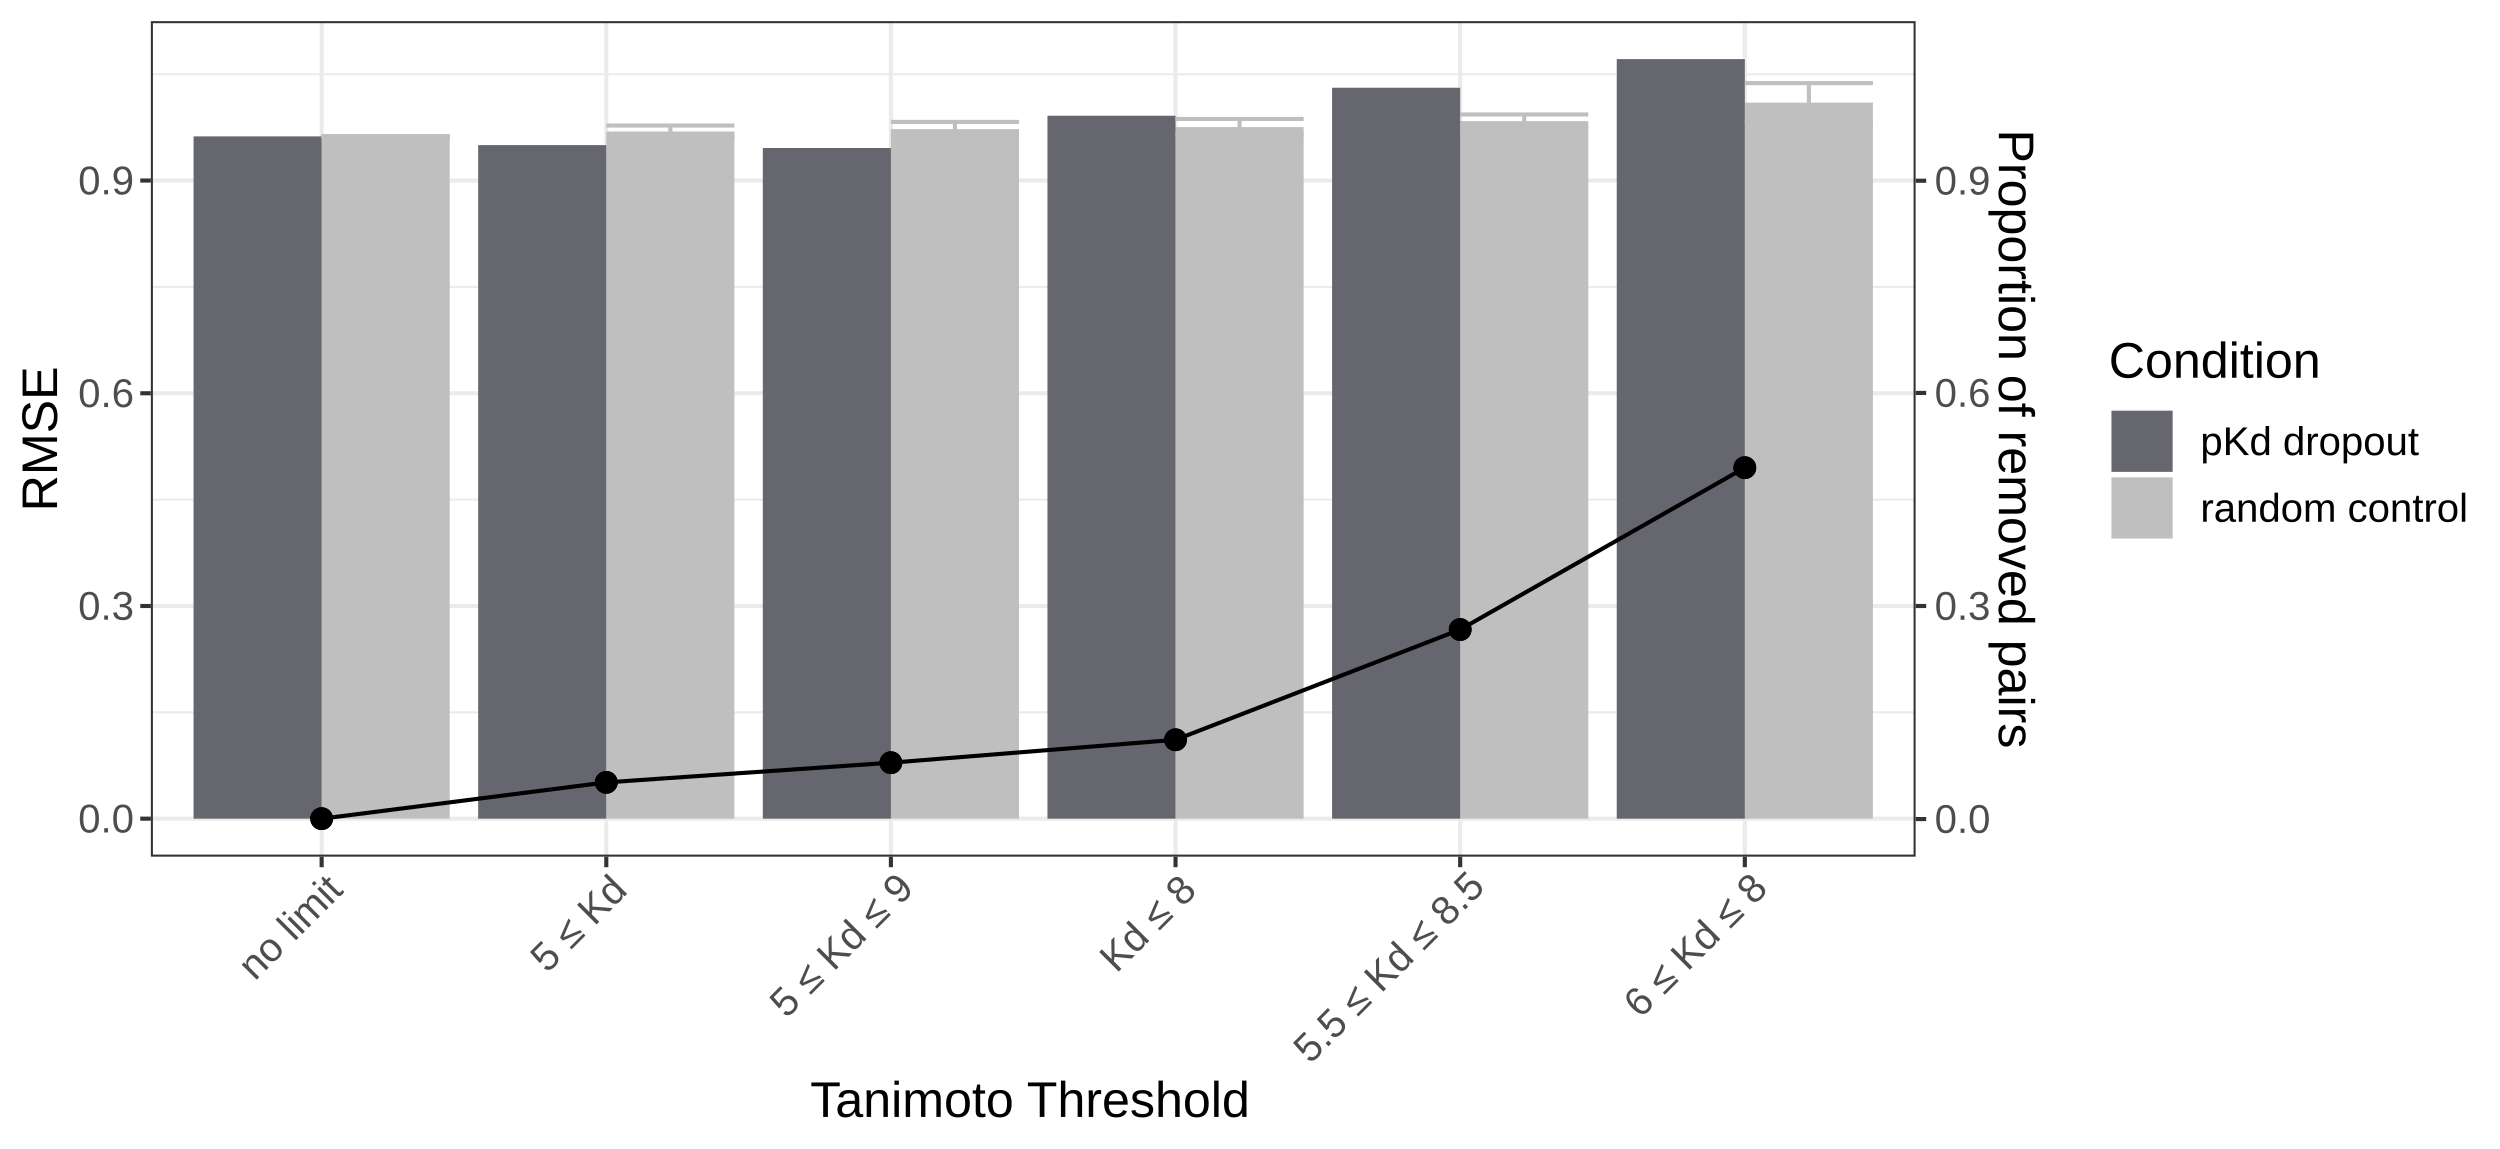
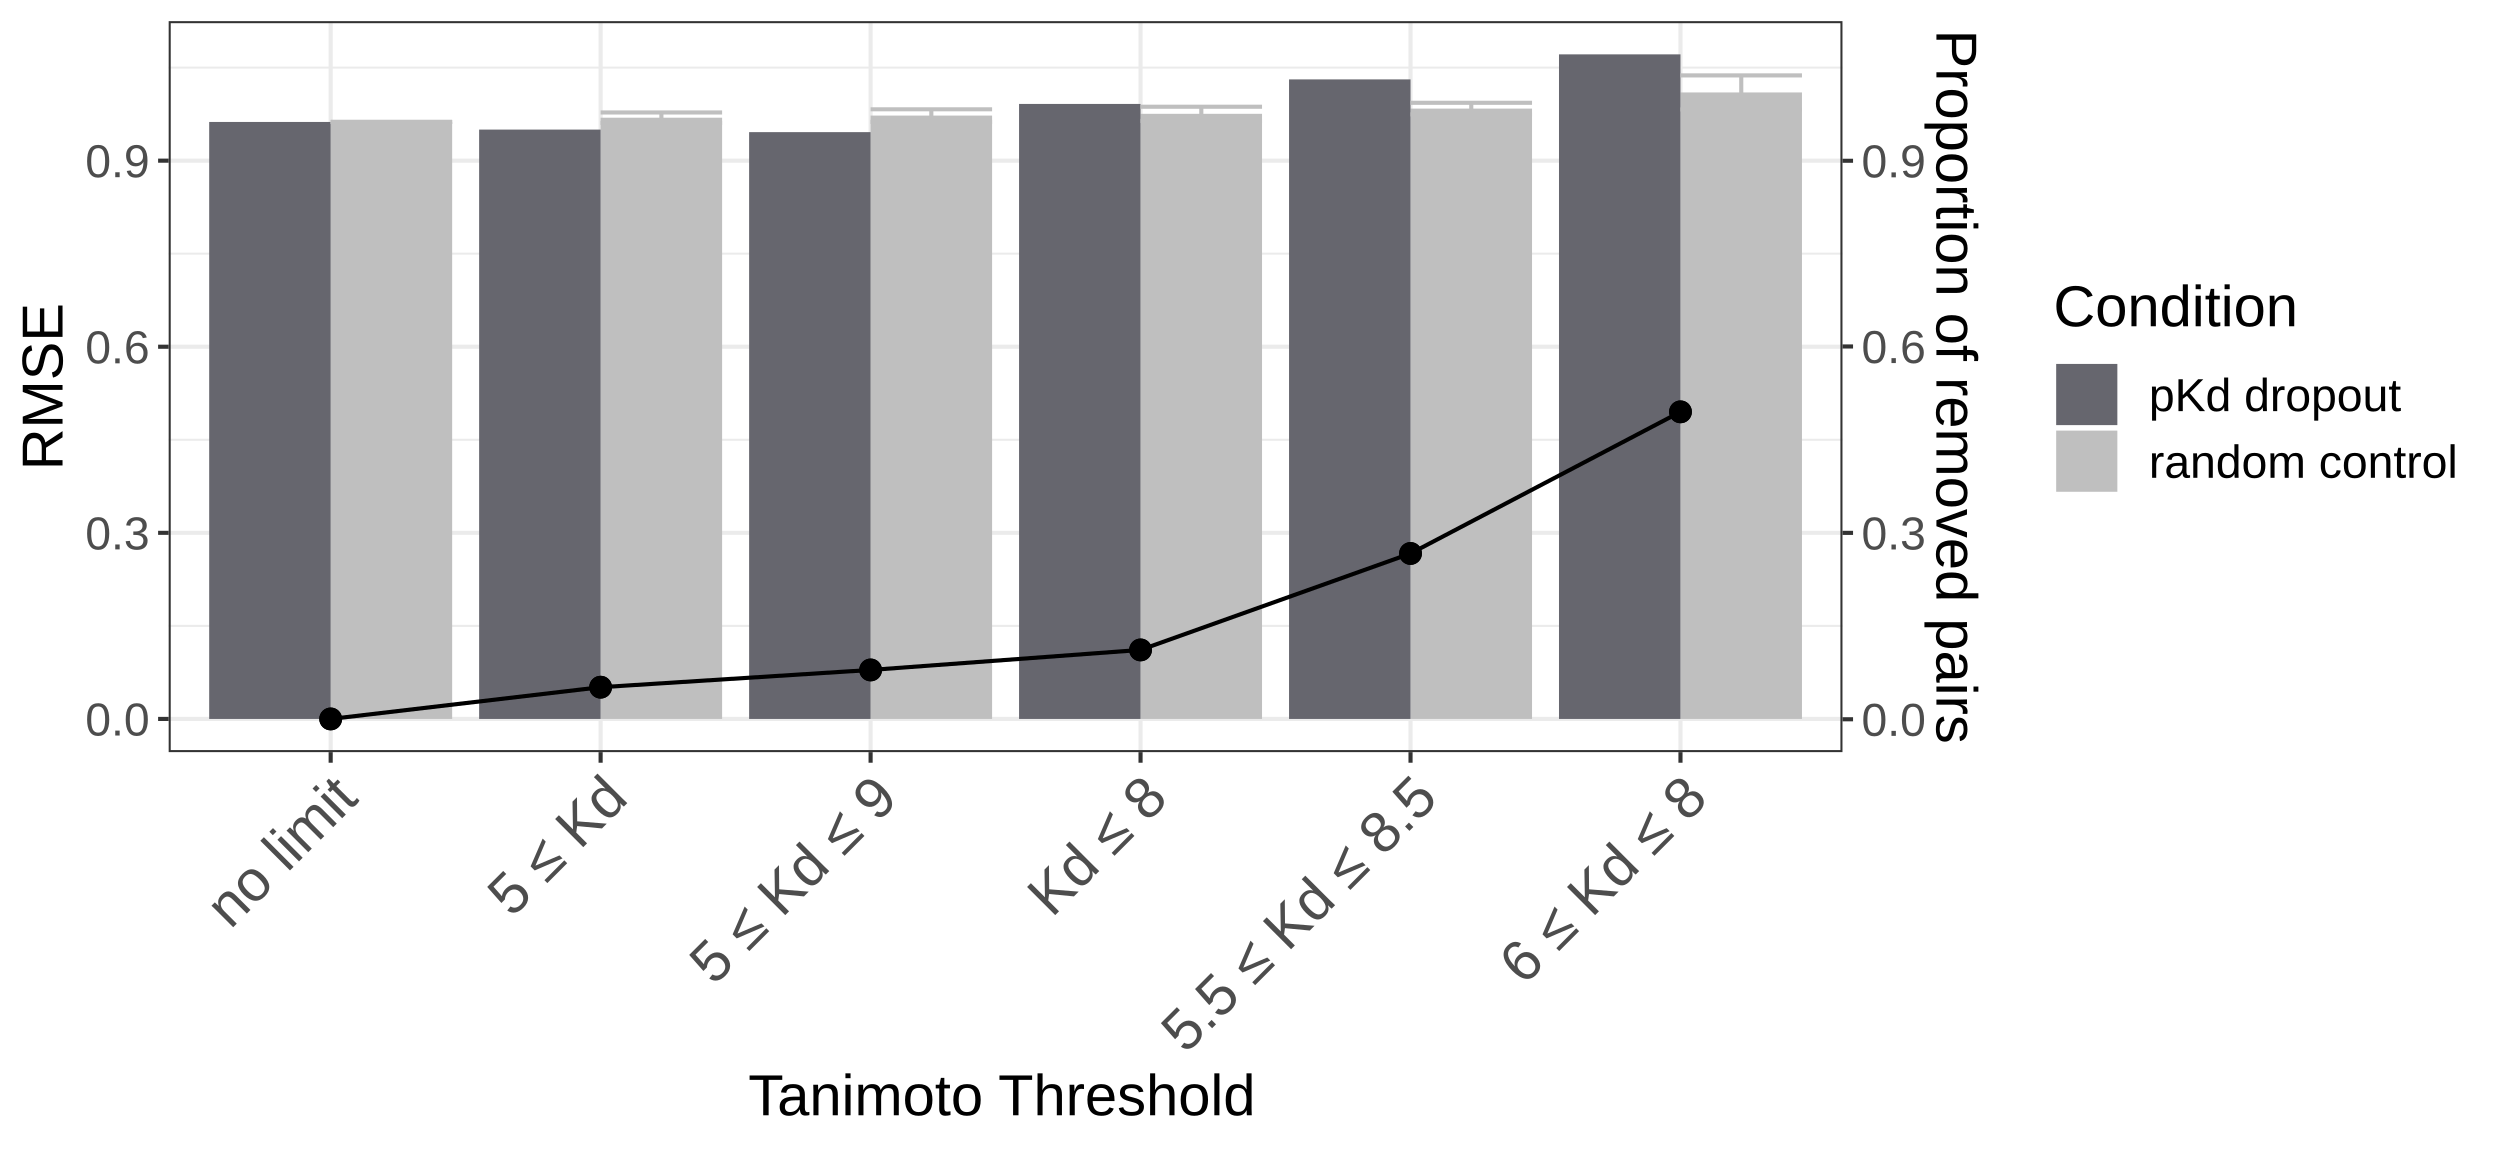
<svg xmlns="http://www.w3.org/2000/svg" viewBox="0 0 648.00 297.72">
  <defs>
    <style type="text/css">
    line, polyline, polygon, path, rect, circle {
      fill: none;
      stroke: #000000;
      stroke-linecap: round;
      stroke-linejoin: round;
      stroke-miterlimit: 10.00;
    }
  </style>
  </defs>
  <rect width="100%" height="100%" style="stroke: none; fill: #FFFFFF;" />
  <rect x="0.00" y="0.00" width="648.00" height="297.72" style="stroke-width: 1.07; stroke: #FFFFFF; fill: #FFFFFF;" />
  <defs>
-     <clipPath id="cpMzkuMTB8NDk2LjUzfDIyMi4wNHw1LjQ4">
-       <rect x="39.10" y="5.48" width="457.43" height="216.56" />
+     <clipPath id="cpNDMuNzJ8NDc3LjU3fDE5NC45Nnw1LjQ4">
+       <rect x="43.72" y="5.48" width="433.85" height="189.48" />
    </clipPath>
  </defs>
-   <rect x="39.10" y="5.48" width="457.43" height="216.56" style="stroke-width: 1.07; stroke: none; fill: #FFFFFF;" clip-path="url(#cpMzkuMTB8NDk2LjUzfDIyMi4wNHw1LjQ4)" />
-   <polyline points="39.10,184.63 496.53,184.63 " style="stroke-width: 0.53; stroke: #EBEBEB; stroke-linecap: butt;" clip-path="url(#cpMzkuMTB8NDk2LjUzfDIyMi4wNHw1LjQ4)" />
-   <polyline points="39.10,129.50 496.53,129.50 " style="stroke-width: 0.53; stroke: #EBEBEB; stroke-linecap: butt;" clip-path="url(#cpMzkuMTB8NDk2LjUzfDIyMi4wNHw1LjQ4)" />
-   <polyline points="39.10,74.37 496.53,74.37 " style="stroke-width: 0.53; stroke: #EBEBEB; stroke-linecap: butt;" clip-path="url(#cpMzkuMTB8NDk2LjUzfDIyMi4wNHw1LjQ4)" />
-   <polyline points="39.10,19.24 496.53,19.24 " style="stroke-width: 0.53; stroke: #EBEBEB; stroke-linecap: butt;" clip-path="url(#cpMzkuMTB8NDk2LjUzfDIyMi4wNHw1LjQ4)" />
-   <polyline points="39.10,212.20 496.53,212.20 " style="stroke-width: 1.07; stroke: #EBEBEB; stroke-linecap: butt;" clip-path="url(#cpMzkuMTB8NDk2LjUzfDIyMi4wNHw1LjQ4)" />
-   <polyline points="39.10,157.07 496.53,157.07 " style="stroke-width: 1.07; stroke: #EBEBEB; stroke-linecap: butt;" clip-path="url(#cpMzkuMTB8NDk2LjUzfDIyMi4wNHw1LjQ4)" />
-   <polyline points="39.10,101.93 496.53,101.93 " style="stroke-width: 1.07; stroke: #EBEBEB; stroke-linecap: butt;" clip-path="url(#cpMzkuMTB8NDk2LjUzfDIyMi4wNHw1LjQ4)" />
-   <polyline points="39.10,46.80 496.53,46.80 " style="stroke-width: 1.07; stroke: #EBEBEB; stroke-linecap: butt;" clip-path="url(#cpMzkuMTB8NDk2LjUzfDIyMi4wNHw1LjQ4)" />
-   <polyline points="83.37,222.04 83.37,5.48 " style="stroke-width: 1.07; stroke: #EBEBEB; stroke-linecap: butt;" clip-path="url(#cpMzkuMTB8NDk2LjUzfDIyMi4wNHw1LjQ4)" />
-   <polyline points="157.15,222.04 157.15,5.48 " style="stroke-width: 1.07; stroke: #EBEBEB; stroke-linecap: butt;" clip-path="url(#cpMzkuMTB8NDk2LjUzfDIyMi4wNHw1LjQ4)" />
-   <polyline points="230.92,222.04 230.92,5.48 " style="stroke-width: 1.07; stroke: #EBEBEB; stroke-linecap: butt;" clip-path="url(#cpMzkuMTB8NDk2LjUzfDIyMi4wNHw1LjQ4)" />
-   <polyline points="304.70,222.04 304.70,5.48 " style="stroke-width: 1.07; stroke: #EBEBEB; stroke-linecap: butt;" clip-path="url(#cpMzkuMTB8NDk2LjUzfDIyMi4wNHw1LjQ4)" />
-   <polyline points="378.48,222.04 378.48,5.48 " style="stroke-width: 1.07; stroke: #EBEBEB; stroke-linecap: butt;" clip-path="url(#cpMzkuMTB8NDk2LjUzfDIyMi4wNHw1LjQ4)" />
-   <polyline points="452.26,222.04 452.26,5.48 " style="stroke-width: 1.07; stroke: #EBEBEB; stroke-linecap: butt;" clip-path="url(#cpMzkuMTB8NDk2LjUzfDIyMi4wNHw1LjQ4)" />
-   <rect x="83.37" y="35.34" width="33.20" height="176.86" style="stroke-width: 1.07; stroke: none; stroke-linecap: square; stroke-linejoin: miter; fill: #BFBFBF;" clip-path="url(#cpMzkuMTB8NDk2LjUzfDIyMi4wNHw1LjQ4)" />
-   <rect x="50.17" y="35.35" width="33.20" height="176.85" style="stroke-width: 1.07; stroke: none; stroke-linecap: square; stroke-linejoin: miter; fill: #66666E;" clip-path="url(#cpMzkuMTB8NDk2LjUzfDIyMi4wNHw1LjQ4)" />
-   <rect x="157.15" y="34.09" width="33.20" height="178.11" style="stroke-width: 1.07; stroke: none; stroke-linecap: square; stroke-linejoin: miter; fill: #BFBFBF;" clip-path="url(#cpMzkuMTB8NDk2LjUzfDIyMi4wNHw1LjQ4)" />
-   <rect x="123.94" y="37.61" width="33.20" height="174.59" style="stroke-width: 1.07; stroke: none; stroke-linecap: square; stroke-linejoin: miter; fill: #66666E;" clip-path="url(#cpMzkuMTB8NDk2LjUzfDIyMi4wNHw1LjQ4)" />
-   <rect x="230.92" y="33.46" width="33.20" height="178.73" style="stroke-width: 1.07; stroke: none; stroke-linecap: square; stroke-linejoin: miter; fill: #BFBFBF;" clip-path="url(#cpMzkuMTB8NDk2LjUzfDIyMi4wNHw1LjQ4)" />
-   <rect x="197.72" y="38.36" width="33.20" height="173.84" style="stroke-width: 1.07; stroke: none; stroke-linecap: square; stroke-linejoin: miter; fill: #66666E;" clip-path="url(#cpMzkuMTB8NDk2LjUzfDIyMi4wNHw1LjQ4)" />
-   <rect x="304.70" y="32.94" width="33.20" height="179.26" style="stroke-width: 1.07; stroke: none; stroke-linecap: square; stroke-linejoin: miter; fill: #BFBFBF;" clip-path="url(#cpMzkuMTB8NDk2LjUzfDIyMi4wNHw1LjQ4)" />
-   <rect x="271.50" y="30.00" width="33.20" height="182.20" style="stroke-width: 1.07; stroke: none; stroke-linecap: square; stroke-linejoin: miter; fill: #66666E;" clip-path="url(#cpMzkuMTB8NDk2LjUzfDIyMi4wNHw1LjQ4)" />
-   <rect x="378.48" y="31.39" width="33.20" height="180.81" style="stroke-width: 1.07; stroke: none; stroke-linecap: square; stroke-linejoin: miter; fill: #BFBFBF;" clip-path="url(#cpMzkuMTB8NDk2LjUzfDIyMi4wNHw1LjQ4)" />
-   <rect x="345.28" y="22.74" width="33.20" height="189.46" style="stroke-width: 1.07; stroke: none; stroke-linecap: square; stroke-linejoin: miter; fill: #66666E;" clip-path="url(#cpMzkuMTB8NDk2LjUzfDIyMi4wNHw1LjQ4)" />
-   <rect x="452.26" y="26.60" width="33.20" height="185.59" style="stroke-width: 1.07; stroke: none; stroke-linecap: square; stroke-linejoin: miter; fill: #BFBFBF;" clip-path="url(#cpMzkuMTB8NDk2LjUzfDIyMi4wNHw1LjQ4)" />
-   <rect x="419.06" y="15.32" width="33.20" height="196.88" style="stroke-width: 1.07; stroke: none; stroke-linecap: square; stroke-linejoin: miter; fill: #66666E;" clip-path="url(#cpMzkuMTB8NDk2LjUzfDIyMi4wNHw1LjQ4)" />
-   <polyline points="83.37,35.34 116.57,35.34 " style="stroke-width: 1.07; stroke: #BFBFBF; stroke-linecap: butt;" clip-path="url(#cpMzkuMTB8NDk2LjUzfDIyMi4wNHw1LjQ4)" />
-   <polyline points="99.97,35.34 99.97,35.34 " style="stroke-width: 1.07; stroke: #BFBFBF; stroke-linecap: butt;" clip-path="url(#cpMzkuMTB8NDk2LjUzfDIyMi4wNHw1LjQ4)" />
-   <polyline points="83.37,35.34 116.57,35.34 " style="stroke-width: 1.07; stroke: #BFBFBF; stroke-linecap: butt;" clip-path="url(#cpMzkuMTB8NDk2LjUzfDIyMi4wNHw1LjQ4)" />
-   <polyline points="157.15,32.54 190.35,32.54 " style="stroke-width: 1.07; stroke: #BFBFBF; stroke-linecap: butt;" clip-path="url(#cpMzkuMTB8NDk2LjUzfDIyMi4wNHw1LjQ4)" />
-   <polyline points="173.75,32.54 173.75,35.64 " style="stroke-width: 1.07; stroke: #BFBFBF; stroke-linecap: butt;" clip-path="url(#cpMzkuMTB8NDk2LjUzfDIyMi4wNHw1LjQ4)" />
-   <polyline points="157.15,35.64 190.35,35.64 " style="stroke-width: 1.07; stroke: #BFBFBF; stroke-linecap: butt;" clip-path="url(#cpMzkuMTB8NDk2LjUzfDIyMi4wNHw1LjQ4)" />
-   <polyline points="230.92,31.60 264.12,31.60 " style="stroke-width: 1.07; stroke: #BFBFBF; stroke-linecap: butt;" clip-path="url(#cpMzkuMTB8NDk2LjUzfDIyMi4wNHw1LjQ4)" />
-   <polyline points="247.52,31.60 247.52,35.33 " style="stroke-width: 1.07; stroke: #BFBFBF; stroke-linecap: butt;" clip-path="url(#cpMzkuMTB8NDk2LjUzfDIyMi4wNHw1LjQ4)" />
-   <polyline points="230.92,35.33 264.12,35.33 " style="stroke-width: 1.07; stroke: #BFBFBF; stroke-linecap: butt;" clip-path="url(#cpMzkuMTB8NDk2LjUzfDIyMi4wNHw1LjQ4)" />
-   <polyline points="304.70,30.83 337.90,30.83 " style="stroke-width: 1.07; stroke: #BFBFBF; stroke-linecap: butt;" clip-path="url(#cpMzkuMTB8NDk2LjUzfDIyMi4wNHw1LjQ4)" />
-   <polyline points="321.30,30.83 321.30,35.04 " style="stroke-width: 1.07; stroke: #BFBFBF; stroke-linecap: butt;" clip-path="url(#cpMzkuMTB8NDk2LjUzfDIyMi4wNHw1LjQ4)" />
-   <polyline points="304.70,35.04 337.90,35.04 " style="stroke-width: 1.07; stroke: #BFBFBF; stroke-linecap: butt;" clip-path="url(#cpMzkuMTB8NDk2LjUzfDIyMi4wNHw1LjQ4)" />
-   <polyline points="378.48,29.67 411.68,29.67 " style="stroke-width: 1.07; stroke: #BFBFBF; stroke-linecap: butt;" clip-path="url(#cpMzkuMTB8NDk2LjUzfDIyMi4wNHw1LjQ4)" />
-   <polyline points="395.08,29.67 395.08,33.10 " style="stroke-width: 1.07; stroke: #BFBFBF; stroke-linecap: butt;" clip-path="url(#cpMzkuMTB8NDk2LjUzfDIyMi4wNHw1LjQ4)" />
-   <polyline points="378.48,33.10 411.68,33.10 " style="stroke-width: 1.07; stroke: #BFBFBF; stroke-linecap: butt;" clip-path="url(#cpMzkuMTB8NDk2LjUzfDIyMi4wNHw1LjQ4)" />
-   <polyline points="452.26,21.55 485.46,21.55 " style="stroke-width: 1.07; stroke: #BFBFBF; stroke-linecap: butt;" clip-path="url(#cpMzkuMTB8NDk2LjUzfDIyMi4wNHw1LjQ4)" />
-   <polyline points="468.86,21.55 468.86,31.65 " style="stroke-width: 1.07; stroke: #BFBFBF; stroke-linecap: butt;" clip-path="url(#cpMzkuMTB8NDk2LjUzfDIyMi4wNHw1LjQ4)" />
-   <polyline points="452.26,31.65 485.46,31.65 " style="stroke-width: 1.07; stroke: #BFBFBF; stroke-linecap: butt;" clip-path="url(#cpMzkuMTB8NDk2LjUzfDIyMi4wNHw1LjQ4)" />
-   <polyline points="83.37,212.20 83.37,212.20 157.15,202.79 157.15,202.79 230.92,197.69 230.92,197.69 304.70,191.75 304.70,191.75 378.48,163.18 378.48,163.18 452.26,121.22 452.26,121.22 " style="stroke-width: 1.07; stroke-linecap: butt;" clip-path="url(#cpMzkuMTB8NDk2LjUzfDIyMi4wNHw1LjQ4)" />
-   <circle cx="157.15" cy="202.79" r="1.95pt" style="stroke-width: 0.71; fill: #000000;" clip-path="url(#cpMzkuMTB8NDk2LjUzfDIyMi4wNHw1LjQ4)" />
-   <circle cx="157.15" cy="202.79" r="1.95pt" style="stroke-width: 0.71; fill: #000000;" clip-path="url(#cpMzkuMTB8NDk2LjUzfDIyMi4wNHw1LjQ4)" />
-   <circle cx="230.92" cy="197.69" r="1.95pt" style="stroke-width: 0.71; fill: #000000;" clip-path="url(#cpMzkuMTB8NDk2LjUzfDIyMi4wNHw1LjQ4)" />
-   <circle cx="230.92" cy="197.69" r="1.95pt" style="stroke-width: 0.71; fill: #000000;" clip-path="url(#cpMzkuMTB8NDk2LjUzfDIyMi4wNHw1LjQ4)" />
-   <circle cx="378.48" cy="163.18" r="1.95pt" style="stroke-width: 0.71; fill: #000000;" clip-path="url(#cpMzkuMTB8NDk2LjUzfDIyMi4wNHw1LjQ4)" />
-   <circle cx="378.48" cy="163.18" r="1.95pt" style="stroke-width: 0.71; fill: #000000;" clip-path="url(#cpMzkuMTB8NDk2LjUzfDIyMi4wNHw1LjQ4)" />
-   <circle cx="452.26" cy="121.22" r="1.95pt" style="stroke-width: 0.71; fill: #000000;" clip-path="url(#cpMzkuMTB8NDk2LjUzfDIyMi4wNHw1LjQ4)" />
-   <circle cx="452.26" cy="121.22" r="1.95pt" style="stroke-width: 0.71; fill: #000000;" clip-path="url(#cpMzkuMTB8NDk2LjUzfDIyMi4wNHw1LjQ4)" />
-   <circle cx="304.70" cy="191.75" r="1.95pt" style="stroke-width: 0.71; fill: #000000;" clip-path="url(#cpMzkuMTB8NDk2LjUzfDIyMi4wNHw1LjQ4)" />
-   <circle cx="304.70" cy="191.75" r="1.95pt" style="stroke-width: 0.71; fill: #000000;" clip-path="url(#cpMzkuMTB8NDk2LjUzfDIyMi4wNHw1LjQ4)" />
-   <circle cx="83.37" cy="212.20" r="1.95pt" style="stroke-width: 0.71; fill: #000000;" clip-path="url(#cpMzkuMTB8NDk2LjUzfDIyMi4wNHw1LjQ4)" />
-   <circle cx="83.37" cy="212.20" r="1.95pt" style="stroke-width: 0.71; fill: #000000;" clip-path="url(#cpMzkuMTB8NDk2LjUzfDIyMi4wNHw1LjQ4)" />
-   <rect x="39.10" y="5.48" width="457.43" height="216.56" style="stroke-width: 1.07; stroke: #333333;" clip-path="url(#cpMzkuMTB8NDk2LjUzfDIyMi4wNHw1LjQ4)" />
+   <rect x="43.72" y="5.48" width="433.85" height="189.48" style="stroke-width: 1.07; stroke: none; fill: #FFFFFF;" clip-path="url(#cpNDMuNzJ8NDc3LjU3fDE5NC45Nnw1LjQ4)" />
+   <polyline points="43.72,162.23 477.57,162.23 " style="stroke-width: 0.53; stroke: #EBEBEB; stroke-linecap: butt;" clip-path="url(#cpNDMuNzJ8NDc3LjU3fDE5NC45Nnw1LjQ4)" />
+   <polyline points="43.72,113.99 477.57,113.99 " style="stroke-width: 0.53; stroke: #EBEBEB; stroke-linecap: butt;" clip-path="url(#cpNDMuNzJ8NDc3LjU3fDE5NC45Nnw1LjQ4)" />
+   <polyline points="43.72,65.75 477.57,65.75 " style="stroke-width: 0.53; stroke: #EBEBEB; stroke-linecap: butt;" clip-path="url(#cpNDMuNzJ8NDc3LjU3fDE5NC45Nnw1LjQ4)" />
+   <polyline points="43.72,17.52 477.57,17.52 " style="stroke-width: 0.53; stroke: #EBEBEB; stroke-linecap: butt;" clip-path="url(#cpNDMuNzJ8NDc3LjU3fDE5NC45Nnw1LjQ4)" />
+   <polyline points="43.72,186.35 477.57,186.35 " style="stroke-width: 1.07; stroke: #EBEBEB; stroke-linecap: butt;" clip-path="url(#cpNDMuNzJ8NDc3LjU3fDE5NC45Nnw1LjQ4)" />
+   <polyline points="43.72,138.11 477.57,138.11 " style="stroke-width: 1.07; stroke: #EBEBEB; stroke-linecap: butt;" clip-path="url(#cpNDMuNzJ8NDc3LjU3fDE5NC45Nnw1LjQ4)" />
+   <polyline points="43.72,89.87 477.57,89.87 " style="stroke-width: 1.07; stroke: #EBEBEB; stroke-linecap: butt;" clip-path="url(#cpNDMuNzJ8NDc3LjU3fDE5NC45Nnw1LjQ4)" />
+   <polyline points="43.72,41.64 477.57,41.64 " style="stroke-width: 1.07; stroke: #EBEBEB; stroke-linecap: butt;" clip-path="url(#cpNDMuNzJ8NDc3LjU3fDE5NC45Nnw1LjQ4)" />
+   <polyline points="85.71,194.96 85.71,5.48 " style="stroke-width: 1.07; stroke: #EBEBEB; stroke-linecap: butt;" clip-path="url(#cpNDMuNzJ8NDc3LjU3fDE5NC45Nnw1LjQ4)" />
+   <polyline points="155.68,194.96 155.68,5.48 " style="stroke-width: 1.07; stroke: #EBEBEB; stroke-linecap: butt;" clip-path="url(#cpNDMuNzJ8NDc3LjU3fDE5NC45Nnw1LjQ4)" />
+   <polyline points="225.66,194.96 225.66,5.48 " style="stroke-width: 1.07; stroke: #EBEBEB; stroke-linecap: butt;" clip-path="url(#cpNDMuNzJ8NDc3LjU3fDE5NC45Nnw1LjQ4)" />
+   <polyline points="295.63,194.96 295.63,5.48 " style="stroke-width: 1.07; stroke: #EBEBEB; stroke-linecap: butt;" clip-path="url(#cpNDMuNzJ8NDc3LjU3fDE5NC45Nnw1LjQ4)" />
+   <polyline points="365.61,194.96 365.61,5.48 " style="stroke-width: 1.07; stroke: #EBEBEB; stroke-linecap: butt;" clip-path="url(#cpNDMuNzJ8NDc3LjU3fDE5NC45Nnw1LjQ4)" />
+   <polyline points="435.58,194.96 435.58,5.48 " style="stroke-width: 1.07; stroke: #EBEBEB; stroke-linecap: butt;" clip-path="url(#cpNDMuNzJ8NDc3LjU3fDE5NC45Nnw1LjQ4)" />
+   <rect x="85.71" y="31.61" width="31.49" height="154.74" style="stroke-width: 1.07; stroke: none; stroke-linecap: square; stroke-linejoin: miter; fill: #BFBFBF;" clip-path="url(#cpNDMuNzJ8NDc3LjU3fDE5NC45Nnw1LjQ4)" />
+   <rect x="54.22" y="31.61" width="31.49" height="154.74" style="stroke-width: 1.07; stroke: none; stroke-linecap: square; stroke-linejoin: miter; fill: #66666E;" clip-path="url(#cpNDMuNzJ8NDc3LjU3fDE5NC45Nnw1LjQ4)" />
+   <rect x="155.68" y="30.51" width="31.49" height="155.84" style="stroke-width: 1.07; stroke: none; stroke-linecap: square; stroke-linejoin: miter; fill: #BFBFBF;" clip-path="url(#cpNDMuNzJ8NDc3LjU3fDE5NC45Nnw1LjQ4)" />
+   <rect x="124.19" y="33.59" width="31.49" height="152.76" style="stroke-width: 1.07; stroke: none; stroke-linecap: square; stroke-linejoin: miter; fill: #66666E;" clip-path="url(#cpNDMuNzJ8NDc3LjU3fDE5NC45Nnw1LjQ4)" />
+   <rect x="225.66" y="29.96" width="31.49" height="156.39" style="stroke-width: 1.07; stroke: none; stroke-linecap: square; stroke-linejoin: miter; fill: #BFBFBF;" clip-path="url(#cpNDMuNzJ8NDc3LjU3fDE5NC45Nnw1LjQ4)" />
+   <rect x="194.17" y="34.25" width="31.49" height="152.10" style="stroke-width: 1.07; stroke: none; stroke-linecap: square; stroke-linejoin: miter; fill: #66666E;" clip-path="url(#cpNDMuNzJ8NDc3LjU3fDE5NC45Nnw1LjQ4)" />
+   <rect x="295.63" y="29.50" width="31.49" height="156.85" style="stroke-width: 1.07; stroke: none; stroke-linecap: square; stroke-linejoin: miter; fill: #BFBFBF;" clip-path="url(#cpNDMuNzJ8NDc3LjU3fDE5NC45Nnw1LjQ4)" />
+   <rect x="264.14" y="26.94" width="31.49" height="159.41" style="stroke-width: 1.07; stroke: none; stroke-linecap: square; stroke-linejoin: miter; fill: #66666E;" clip-path="url(#cpNDMuNzJ8NDc3LjU3fDE5NC45Nnw1LjQ4)" />
+   <rect x="365.61" y="28.15" width="31.49" height="158.20" style="stroke-width: 1.07; stroke: none; stroke-linecap: square; stroke-linejoin: miter; fill: #BFBFBF;" clip-path="url(#cpNDMuNzJ8NDc3LjU3fDE5NC45Nnw1LjQ4)" />
+   <rect x="334.12" y="20.58" width="31.49" height="165.77" style="stroke-width: 1.07; stroke: none; stroke-linecap: square; stroke-linejoin: miter; fill: #66666E;" clip-path="url(#cpNDMuNzJ8NDc3LjU3fDE5NC45Nnw1LjQ4)" />
+   <rect x="435.58" y="23.96" width="31.49" height="162.39" style="stroke-width: 1.07; stroke: none; stroke-linecap: square; stroke-linejoin: miter; fill: #BFBFBF;" clip-path="url(#cpNDMuNzJ8NDc3LjU3fDE5NC45Nnw1LjQ4)" />
+   <rect x="404.09" y="14.09" width="31.49" height="172.26" style="stroke-width: 1.07; stroke: none; stroke-linecap: square; stroke-linejoin: miter; fill: #66666E;" clip-path="url(#cpNDMuNzJ8NDc3LjU3fDE5NC45Nnw1LjQ4)" />
+   <polyline points="85.71,31.61 117.20,31.61 " style="stroke-width: 1.07; stroke: #BFBFBF; stroke-linecap: butt;" clip-path="url(#cpNDMuNzJ8NDc3LjU3fDE5NC45Nnw1LjQ4)" />
+   <polyline points="101.45,31.61 101.45,31.61 " style="stroke-width: 1.07; stroke: #BFBFBF; stroke-linecap: butt;" clip-path="url(#cpNDMuNzJ8NDc3LjU3fDE5NC45Nnw1LjQ4)" />
+   <polyline points="85.71,31.61 117.20,31.61 " style="stroke-width: 1.07; stroke: #BFBFBF; stroke-linecap: butt;" clip-path="url(#cpNDMuNzJ8NDc3LjU3fDE5NC45Nnw1LjQ4)" />
+   <polyline points="155.68,29.15 187.17,29.15 " style="stroke-width: 1.07; stroke: #BFBFBF; stroke-linecap: butt;" clip-path="url(#cpNDMuNzJ8NDc3LjU3fDE5NC45Nnw1LjQ4)" />
+   <polyline points="171.43,29.15 171.43,31.87 " style="stroke-width: 1.07; stroke: #BFBFBF; stroke-linecap: butt;" clip-path="url(#cpNDMuNzJ8NDc3LjU3fDE5NC45Nnw1LjQ4)" />
+   <polyline points="155.68,31.87 187.17,31.87 " style="stroke-width: 1.07; stroke: #BFBFBF; stroke-linecap: butt;" clip-path="url(#cpNDMuNzJ8NDc3LjU3fDE5NC45Nnw1LjQ4)" />
+   <polyline points="225.66,28.33 257.15,28.33 " style="stroke-width: 1.07; stroke: #BFBFBF; stroke-linecap: butt;" clip-path="url(#cpNDMuNzJ8NDc3LjU3fDE5NC45Nnw1LjQ4)" />
+   <polyline points="241.40,28.33 241.40,31.60 " style="stroke-width: 1.07; stroke: #BFBFBF; stroke-linecap: butt;" clip-path="url(#cpNDMuNzJ8NDc3LjU3fDE5NC45Nnw1LjQ4)" />
+   <polyline points="225.66,31.60 257.15,31.60 " style="stroke-width: 1.07; stroke: #BFBFBF; stroke-linecap: butt;" clip-path="url(#cpNDMuNzJ8NDc3LjU3fDE5NC45Nnw1LjQ4)" />
+   <polyline points="295.63,27.66 327.12,27.66 " style="stroke-width: 1.07; stroke: #BFBFBF; stroke-linecap: butt;" clip-path="url(#cpNDMuNzJ8NDc3LjU3fDE5NC45Nnw1LjQ4)" />
+   <polyline points="311.38,27.66 311.38,31.35 " style="stroke-width: 1.07; stroke: #BFBFBF; stroke-linecap: butt;" clip-path="url(#cpNDMuNzJ8NDc3LjU3fDE5NC45Nnw1LjQ4)" />
+   <polyline points="295.63,31.35 327.12,31.35 " style="stroke-width: 1.07; stroke: #BFBFBF; stroke-linecap: butt;" clip-path="url(#cpNDMuNzJ8NDc3LjU3fDE5NC45Nnw1LjQ4)" />
+   <polyline points="365.61,26.64 397.10,26.64 " style="stroke-width: 1.07; stroke: #BFBFBF; stroke-linecap: butt;" clip-path="url(#cpNDMuNzJ8NDc3LjU3fDE5NC45Nnw1LjQ4)" />
+   <polyline points="381.35,26.64 381.35,29.65 " style="stroke-width: 1.07; stroke: #BFBFBF; stroke-linecap: butt;" clip-path="url(#cpNDMuNzJ8NDc3LjU3fDE5NC45Nnw1LjQ4)" />
+   <polyline points="365.61,29.65 397.10,29.65 " style="stroke-width: 1.07; stroke: #BFBFBF; stroke-linecap: butt;" clip-path="url(#cpNDMuNzJ8NDc3LjU3fDE5NC45Nnw1LjQ4)" />
+   <polyline points="435.58,19.54 467.07,19.54 " style="stroke-width: 1.07; stroke: #BFBFBF; stroke-linecap: butt;" clip-path="url(#cpNDMuNzJ8NDc3LjU3fDE5NC45Nnw1LjQ4)" />
+   <polyline points="451.33,19.54 451.33,28.38 " style="stroke-width: 1.07; stroke: #BFBFBF; stroke-linecap: butt;" clip-path="url(#cpNDMuNzJ8NDc3LjU3fDE5NC45Nnw1LjQ4)" />
+   <polyline points="435.58,28.38 467.07,28.38 " style="stroke-width: 1.07; stroke: #BFBFBF; stroke-linecap: butt;" clip-path="url(#cpNDMuNzJ8NDc3LjU3fDE5NC45Nnw1LjQ4)" />
+   <polyline points="85.71,186.35 85.71,186.35 155.68,178.12 155.68,178.12 225.66,173.65 225.66,173.65 295.63,168.46 295.63,168.46 365.61,143.46 365.61,143.46 435.58,106.75 435.58,106.75 " style="stroke-width: 1.07; stroke-linecap: butt;" clip-path="url(#cpNDMuNzJ8NDc3LjU3fDE5NC45Nnw1LjQ4)" />
+   <circle cx="155.68" cy="178.12" r="1.95pt" style="stroke-width: 0.71; fill: #000000;" clip-path="url(#cpNDMuNzJ8NDc3LjU3fDE5NC45Nnw1LjQ4)" />
+   <circle cx="155.68" cy="178.12" r="1.95pt" style="stroke-width: 0.71; fill: #000000;" clip-path="url(#cpNDMuNzJ8NDc3LjU3fDE5NC45Nnw1LjQ4)" />
+   <circle cx="225.66" cy="173.65" r="1.95pt" style="stroke-width: 0.71; fill: #000000;" clip-path="url(#cpNDMuNzJ8NDc3LjU3fDE5NC45Nnw1LjQ4)" />
+   <circle cx="225.66" cy="173.65" r="1.95pt" style="stroke-width: 0.71; fill: #000000;" clip-path="url(#cpNDMuNzJ8NDc3LjU3fDE5NC45Nnw1LjQ4)" />
+   <circle cx="365.61" cy="143.46" r="1.95pt" style="stroke-width: 0.71; fill: #000000;" clip-path="url(#cpNDMuNzJ8NDc3LjU3fDE5NC45Nnw1LjQ4)" />
+   <circle cx="365.61" cy="143.46" r="1.95pt" style="stroke-width: 0.71; fill: #000000;" clip-path="url(#cpNDMuNzJ8NDc3LjU3fDE5NC45Nnw1LjQ4)" />
+   <circle cx="435.58" cy="106.75" r="1.95pt" style="stroke-width: 0.71; fill: #000000;" clip-path="url(#cpNDMuNzJ8NDc3LjU3fDE5NC45Nnw1LjQ4)" />
+   <circle cx="435.58" cy="106.75" r="1.95pt" style="stroke-width: 0.71; fill: #000000;" clip-path="url(#cpNDMuNzJ8NDc3LjU3fDE5NC45Nnw1LjQ4)" />
+   <circle cx="295.63" cy="168.46" r="1.95pt" style="stroke-width: 0.71; fill: #000000;" clip-path="url(#cpNDMuNzJ8NDc3LjU3fDE5NC45Nnw1LjQ4)" />
+   <circle cx="295.63" cy="168.46" r="1.95pt" style="stroke-width: 0.71; fill: #000000;" clip-path="url(#cpNDMuNzJ8NDc3LjU3fDE5NC45Nnw1LjQ4)" />
+   <circle cx="85.71" cy="186.35" r="1.95pt" style="stroke-width: 0.71; fill: #000000;" clip-path="url(#cpNDMuNzJ8NDc3LjU3fDE5NC45Nnw1LjQ4)" />
+   <circle cx="85.71" cy="186.35" r="1.95pt" style="stroke-width: 0.71; fill: #000000;" clip-path="url(#cpNDMuNzJ8NDc3LjU3fDE5NC45Nnw1LjQ4)" />
+   <rect x="43.72" y="5.48" width="433.85" height="189.48" style="stroke-width: 1.07; stroke: #333333;" clip-path="url(#cpNDMuNzJ8NDc3LjU3fDE5NC45Nnw1LjQ4)" />
  <defs>
    <clipPath id="cpMC4wMHw2NDguMDB8Mjk3LjcyfDAuMDA=">
      <rect x="0.00" y="0.00" width="648.00" height="297.72" />
    </clipPath>
  </defs>
  <g clip-path="url(#cpMC4wMHw2NDguMDB8Mjk3LjcyfDAuMDA=)">
-     <text x="20.27" y="215.78" style="font-size: 10.40px; fill: #4D4D4D; font-family: Arial;" textLength="13.90px" lengthAdjust="spacingAndGlyphs">0.0</text>
+     <text x="22.11" y="190.65" style="font-size: 12.00px; fill: #4D4D4D; font-family: Arial;" textLength="16.68px" lengthAdjust="spacingAndGlyphs">0.0</text>
  </g>
  <g clip-path="url(#cpMC4wMHw2NDguMDB8Mjk3LjcyfDAuMDA=)">
-     <text x="20.27" y="160.64" style="font-size: 10.40px; fill: #4D4D4D; font-family: Arial;" textLength="13.90px" lengthAdjust="spacingAndGlyphs">0.3</text>
+     <text x="22.11" y="142.41" style="font-size: 12.00px; fill: #4D4D4D; font-family: Arial;" textLength="16.68px" lengthAdjust="spacingAndGlyphs">0.3</text>
  </g>
  <g clip-path="url(#cpMC4wMHw2NDguMDB8Mjk3LjcyfDAuMDA=)">
-     <text x="20.27" y="105.51" style="font-size: 10.40px; fill: #4D4D4D; font-family: Arial;" textLength="13.90px" lengthAdjust="spacingAndGlyphs">0.6</text>
+     <text x="22.11" y="94.17" style="font-size: 12.00px; fill: #4D4D4D; font-family: Arial;" textLength="16.68px" lengthAdjust="spacingAndGlyphs">0.6</text>
  </g>
  <g clip-path="url(#cpMC4wMHw2NDguMDB8Mjk3LjcyfDAuMDA=)">
-     <text x="20.27" y="50.38" style="font-size: 10.40px; fill: #4D4D4D; font-family: Arial;" textLength="13.90px" lengthAdjust="spacingAndGlyphs">0.9</text>
+     <text x="22.11" y="45.93" style="font-size: 12.00px; fill: #4D4D4D; font-family: Arial;" textLength="16.68px" lengthAdjust="spacingAndGlyphs">0.9</text>
  </g>
-   <polyline points="36.36,212.20 39.10,212.20 " style="stroke-width: 1.07; stroke: #333333; stroke-linecap: butt;" clip-path="url(#cpMC4wMHw2NDguMDB8Mjk3LjcyfDAuMDA=)" />
-   <polyline points="36.36,157.07 39.10,157.07 " style="stroke-width: 1.07; stroke: #333333; stroke-linecap: butt;" clip-path="url(#cpMC4wMHw2NDguMDB8Mjk3LjcyfDAuMDA=)" />
-   <polyline points="36.36,101.93 39.10,101.93 " style="stroke-width: 1.07; stroke: #333333; stroke-linecap: butt;" clip-path="url(#cpMC4wMHw2NDguMDB8Mjk3LjcyfDAuMDA=)" />
-   <polyline points="36.36,46.80 39.10,46.80 " style="stroke-width: 1.07; stroke: #333333; stroke-linecap: butt;" clip-path="url(#cpMC4wMHw2NDguMDB8Mjk3LjcyfDAuMDA=)" />
-   <polyline points="496.53,212.30 499.27,212.30 " style="stroke-width: 1.07; stroke: #333333; stroke-linecap: butt;" clip-path="url(#cpMC4wMHw2NDguMDB8Mjk3LjcyfDAuMDA=)" />
-   <polyline points="496.53,157.07 499.27,157.07 " style="stroke-width: 1.07; stroke: #333333; stroke-linecap: butt;" clip-path="url(#cpMC4wMHw2NDguMDB8Mjk3LjcyfDAuMDA=)" />
-   <polyline points="496.53,101.85 499.27,101.85 " style="stroke-width: 1.07; stroke: #333333; stroke-linecap: butt;" clip-path="url(#cpMC4wMHw2NDguMDB8Mjk3LjcyfDAuMDA=)" />
-   <polyline points="496.53,46.84 499.27,46.84 " style="stroke-width: 1.07; stroke: #333333; stroke-linecap: butt;" clip-path="url(#cpMC4wMHw2NDguMDB8Mjk3LjcyfDAuMDA=)" />
+   <polyline points="40.98,186.35 43.72,186.35 " style="stroke-width: 1.07; stroke: #333333; stroke-linecap: butt;" clip-path="url(#cpMC4wMHw2NDguMDB8Mjk3LjcyfDAuMDA=)" />
+   <polyline points="40.98,138.11 43.72,138.11 " style="stroke-width: 1.07; stroke: #333333; stroke-linecap: butt;" clip-path="url(#cpMC4wMHw2NDguMDB8Mjk3LjcyfDAuMDA=)" />
+   <polyline points="40.98,89.87 43.72,89.87 " style="stroke-width: 1.07; stroke: #333333; stroke-linecap: butt;" clip-path="url(#cpMC4wMHw2NDguMDB8Mjk3LjcyfDAuMDA=)" />
+   <polyline points="40.98,41.64 43.72,41.64 " style="stroke-width: 1.07; stroke: #333333; stroke-linecap: butt;" clip-path="url(#cpMC4wMHw2NDguMDB8Mjk3LjcyfDAuMDA=)" />
+   <polyline points="477.57,186.44 480.31,186.44 " style="stroke-width: 1.07; stroke: #333333; stroke-linecap: butt;" clip-path="url(#cpMC4wMHw2NDguMDB8Mjk3LjcyfDAuMDA=)" />
+   <polyline points="477.57,138.12 480.31,138.12 " style="stroke-width: 1.07; stroke: #333333; stroke-linecap: butt;" clip-path="url(#cpMC4wMHw2NDguMDB8Mjk3LjcyfDAuMDA=)" />
+   <polyline points="477.57,89.80 480.31,89.80 " style="stroke-width: 1.07; stroke: #333333; stroke-linecap: butt;" clip-path="url(#cpMC4wMHw2NDguMDB8Mjk3LjcyfDAuMDA=)" />
+   <polyline points="477.57,41.67 480.31,41.67 " style="stroke-width: 1.07; stroke: #333333; stroke-linecap: butt;" clip-path="url(#cpMC4wMHw2NDguMDB8Mjk3LjcyfDAuMDA=)" />
  <g clip-path="url(#cpMC4wMHw2NDguMDB8Mjk3LjcyfDAuMDA=)">
-     <text x="501.46" y="215.88" style="font-size: 10.40px; fill: #4D4D4D; font-family: Arial;" textLength="13.90px" lengthAdjust="spacingAndGlyphs">0.0</text>
+     <text x="482.50" y="190.73" style="font-size: 12.00px; fill: #4D4D4D; font-family: Arial;" textLength="16.68px" lengthAdjust="spacingAndGlyphs">0.0</text>
  </g>
  <g clip-path="url(#cpMC4wMHw2NDguMDB8Mjk3LjcyfDAuMDA=)">
-     <text x="501.46" y="160.65" style="font-size: 10.40px; fill: #4D4D4D; font-family: Arial;" textLength="13.90px" lengthAdjust="spacingAndGlyphs">0.3</text>
+     <text x="482.50" y="142.42" style="font-size: 12.00px; fill: #4D4D4D; font-family: Arial;" textLength="16.68px" lengthAdjust="spacingAndGlyphs">0.3</text>
  </g>
  <g clip-path="url(#cpMC4wMHw2NDguMDB8Mjk3LjcyfDAuMDA=)">
-     <text x="501.46" y="105.43" style="font-size: 10.40px; fill: #4D4D4D; font-family: Arial;" textLength="13.90px" lengthAdjust="spacingAndGlyphs">0.6</text>
+     <text x="482.50" y="94.10" style="font-size: 12.00px; fill: #4D4D4D; font-family: Arial;" textLength="16.68px" lengthAdjust="spacingAndGlyphs">0.6</text>
  </g>
  <g clip-path="url(#cpMC4wMHw2NDguMDB8Mjk3LjcyfDAuMDA=)">
-     <text x="501.46" y="50.42" style="font-size: 10.40px; fill: #4D4D4D; font-family: Arial;" textLength="13.90px" lengthAdjust="spacingAndGlyphs">0.9</text>
+     <text x="482.50" y="45.97" style="font-size: 12.00px; fill: #4D4D4D; font-family: Arial;" textLength="16.68px" lengthAdjust="spacingAndGlyphs">0.9</text>
  </g>
-   <polyline points="83.37,224.78 83.37,222.04 " style="stroke-width: 1.07; stroke: #333333; stroke-linecap: butt;" clip-path="url(#cpMC4wMHw2NDguMDB8Mjk3LjcyfDAuMDA=)" />
-   <polyline points="157.15,224.78 157.15,222.04 " style="stroke-width: 1.07; stroke: #333333; stroke-linecap: butt;" clip-path="url(#cpMC4wMHw2NDguMDB8Mjk3LjcyfDAuMDA=)" />
-   <polyline points="230.92,224.78 230.92,222.04 " style="stroke-width: 1.07; stroke: #333333; stroke-linecap: butt;" clip-path="url(#cpMC4wMHw2NDguMDB8Mjk3LjcyfDAuMDA=)" />
-   <polyline points="304.70,224.78 304.70,222.04 " style="stroke-width: 1.07; stroke: #333333; stroke-linecap: butt;" clip-path="url(#cpMC4wMHw2NDguMDB8Mjk3LjcyfDAuMDA=)" />
-   <polyline points="378.48,224.78 378.48,222.04 " style="stroke-width: 1.07; stroke: #333333; stroke-linecap: butt;" clip-path="url(#cpMC4wMHw2NDguMDB8Mjk3LjcyfDAuMDA=)" />
-   <polyline points="452.26,224.78 452.26,222.04 " style="stroke-width: 1.07; stroke: #333333; stroke-linecap: butt;" clip-path="url(#cpMC4wMHw2NDguMDB8Mjk3LjcyfDAuMDA=)" />
+   <polyline points="85.71,197.70 85.71,194.96 " style="stroke-width: 1.07; stroke: #333333; stroke-linecap: butt;" clip-path="url(#cpMC4wMHw2NDguMDB8Mjk3LjcyfDAuMDA=)" />
+   <polyline points="155.68,197.70 155.68,194.96 " style="stroke-width: 1.07; stroke: #333333; stroke-linecap: butt;" clip-path="url(#cpMC4wMHw2NDguMDB8Mjk3LjcyfDAuMDA=)" />
+   <polyline points="225.66,197.70 225.66,194.96 " style="stroke-width: 1.07; stroke: #333333; stroke-linecap: butt;" clip-path="url(#cpMC4wMHw2NDguMDB8Mjk3LjcyfDAuMDA=)" />
+   <polyline points="295.63,197.70 295.63,194.96 " style="stroke-width: 1.07; stroke: #333333; stroke-linecap: butt;" clip-path="url(#cpMC4wMHw2NDguMDB8Mjk3LjcyfDAuMDA=)" />
+   <polyline points="365.61,197.70 365.61,194.96 " style="stroke-width: 1.07; stroke: #333333; stroke-linecap: butt;" clip-path="url(#cpMC4wMHw2NDguMDB8Mjk3LjcyfDAuMDA=)" />
+   <polyline points="435.58,197.70 435.58,194.96 " style="stroke-width: 1.07; stroke: #333333; stroke-linecap: butt;" clip-path="url(#cpMC4wMHw2NDguMDB8Mjk3LjcyfDAuMDA=)" />
  <g clip-path="url(#cpMC4wMHw2NDguMDB8Mjk3LjcyfDAuMDA=)">
-     <text transform="translate(66.03,254.43) rotate(-45)" style="font-size: 10.40px; fill: #4D4D4D; font-family: Arial;" textLength="31.67px" lengthAdjust="spacingAndGlyphs">no limit</text>
+     <text transform="translate(59.70,241.08) rotate(-45)" style="font-size: 15.00px; fill: #4D4D4D; font-family: Arial;" textLength="47.51px" lengthAdjust="spacingAndGlyphs">no limit</text>
  </g>
  <g clip-path="url(#cpMC4wMHw2NDguMDB8Mjk3LjcyfDAuMDA=)">
-     <text transform="translate(141.81,252.43) rotate(-45)" style="font-size: 10.40px; fill: #4D4D4D; font-family: Arial;" textLength="28.84px" lengthAdjust="spacingAndGlyphs">5 ≤ Kd</text>
+     <text transform="translate(132.69,238.07) rotate(-45)" style="font-size: 15.00px; fill: #4D4D4D; font-family: Arial;" textLength="43.26px" lengthAdjust="spacingAndGlyphs">5 ≤ Kd</text>
  </g>
  <g clip-path="url(#cpMC4wMHw2NDguMDB8Mjk3LjcyfDAuMDA=)">
-     <text transform="translate(203.85,264.17) rotate(-45)" style="font-size: 10.40px; fill: #4D4D4D; font-family: Arial;" textLength="45.44px" lengthAdjust="spacingAndGlyphs">5 ≤ Kd ≤ 9</text>
+     <text transform="translate(185.05,255.69) rotate(-45)" style="font-size: 15.00px; fill: #4D4D4D; font-family: Arial;" textLength="68.17px" lengthAdjust="spacingAndGlyphs">5 ≤ Kd ≤ 9</text>
  </g>
  <g clip-path="url(#cpMC4wMHw2NDguMDB8Mjk3LjcyfDAuMDA=)">
-     <text transform="translate(289.37,252.43) rotate(-45)" style="font-size: 10.40px; fill: #4D4D4D; font-family: Arial;" textLength="28.84px" lengthAdjust="spacingAndGlyphs">Kd ≤ 8</text>
+     <text transform="translate(272.64,238.07) rotate(-45)" style="font-size: 15.00px; fill: #4D4D4D; font-family: Arial;" textLength="43.26px" lengthAdjust="spacingAndGlyphs">Kd ≤ 8</text>
  </g>
  <g clip-path="url(#cpMC4wMHw2NDguMDB8Mjk3LjcyfDAuMDA=)">
-     <text transform="translate(339.61,275.96) rotate(-45)" style="font-size: 10.40px; fill: #4D4D4D; font-family: Arial;" textLength="62.12px" lengthAdjust="spacingAndGlyphs">5.5 ≤ Kd ≤ 8.5</text>
+     <text transform="translate(307.31,273.38) rotate(-45)" style="font-size: 15.00px; fill: #4D4D4D; font-family: Arial;" textLength="93.19px" lengthAdjust="spacingAndGlyphs">5.5 ≤ Kd ≤ 8.5</text>
  </g>
  <g clip-path="url(#cpMC4wMHw2NDguMDB8Mjk3LjcyfDAuMDA=)">
-     <text transform="translate(425.19,264.17) rotate(-45)" style="font-size: 10.40px; fill: #4D4D4D; font-family: Arial;" textLength="45.44px" lengthAdjust="spacingAndGlyphs">6 ≤ Kd ≤ 8</text>
+     <text transform="translate(394.97,255.69) rotate(-45)" style="font-size: 15.00px; fill: #4D4D4D; font-family: Arial;" textLength="68.17px" lengthAdjust="spacingAndGlyphs">6 ≤ Kd ≤ 8</text>
  </g>
  <g clip-path="url(#cpMC4wMHw2NDguMDB8Mjk3LjcyfDAuMDA=)">
-     <text x="210.01" y="289.51" style="font-size: 13.00px; font-family: Arial;" textLength="115.61px" lengthAdjust="spacingAndGlyphs">Tanimoto Threshold</text>
+     <text x="193.95" y="289.08" style="font-size: 15.00px; font-family: Arial;" textLength="133.40px" lengthAdjust="spacingAndGlyphs">Tanimoto Threshold</text>
  </g>
  <g clip-path="url(#cpMC4wMHw2NDguMDB8Mjk3LjcyfDAuMDA=)">
-     <text transform="translate(14.79,132.54) rotate(-90)" style="font-size: 13.00px; font-family: Arial;" textLength="37.56px" lengthAdjust="spacingAndGlyphs">RMSE</text>
+     <text transform="translate(16.21,121.89) rotate(-90)" style="font-size: 15.00px; font-family: Arial;" textLength="43.34px" lengthAdjust="spacingAndGlyphs">RMSE</text>
  </g>
  <g clip-path="url(#cpMC4wMHw2NDguMDB8Mjk3LjcyfDAuMDA=)">
-     <text transform="translate(518.10,33.56) rotate(90)" style="font-size: 13.00px; font-family: Arial;" textLength="160.41px" lengthAdjust="spacingAndGlyphs">Proportion of removed pairs</text>
+     <text transform="translate(501.92,7.68) rotate(90)" style="font-size: 15.00px; font-family: Arial;" textLength="185.09px" lengthAdjust="spacingAndGlyphs">Proportion of removed pairs</text>
  </g>
-   <rect x="541.11" y="81.74" width="101.41" height="64.04" style="stroke-width: 1.07; stroke: none; fill: #FFFFFF;" clip-path="url(#cpMC4wMHw2NDguMDB8Mjk3LjcyfDAuMDA=)" />
+   <rect x="526.77" y="66.78" width="115.75" height="66.88" style="stroke-width: 1.07; stroke: none; fill: #FFFFFF;" clip-path="url(#cpMC4wMHw2NDguMDB8Mjk3LjcyfDAuMDA=)" />
  <g clip-path="url(#cpMC4wMHw2NDguMDB8Mjk3LjcyfDAuMDA=)">
-     <text x="546.59" y="97.90" style="font-size: 13.00px; font-family: Arial;" textLength="54.93px" lengthAdjust="spacingAndGlyphs">Condition</text>
+     <text x="532.25" y="84.57" style="font-size: 15.00px; font-family: Arial;" textLength="63.38px" lengthAdjust="spacingAndGlyphs">Condition</text>
  </g>
-   <rect x="546.59" y="105.74" width="17.28" height="17.28" style="stroke-width: 1.07; stroke: none; fill: #FFFFFF;" clip-path="url(#cpMC4wMHw2NDguMDB8Mjk3LjcyfDAuMDA=)" />
-   <rect x="547.29" y="106.45" width="15.86" height="15.86" style="stroke-width: 1.07; stroke: none; stroke-linecap: square; stroke-linejoin: miter; fill: #66666E;" clip-path="url(#cpMC4wMHw2NDguMDB8Mjk3LjcyfDAuMDA=)" />
-   <line x1="548.31" y1="114.38" x2="562.14" y2="114.38" style="stroke-width: 1.07; stroke: #66666E; stroke-linecap: butt;" clip-path="url(#cpMC4wMHw2NDguMDB8Mjk3LjcyfDAuMDA=)" />
-   <rect x="546.59" y="123.02" width="17.28" height="17.28" style="stroke-width: 1.07; stroke: none; fill: #FFFFFF;" clip-path="url(#cpMC4wMHw2NDguMDB8Mjk3LjcyfDAuMDA=)" />
-   <rect x="547.29" y="123.73" width="15.86" height="15.86" style="stroke-width: 1.07; stroke: none; stroke-linecap: square; stroke-linejoin: miter; fill: #BFBFBF;" clip-path="url(#cpMC4wMHw2NDguMDB8Mjk3LjcyfDAuMDA=)" />
-   <line x1="548.31" y1="131.66" x2="562.14" y2="131.66" style="stroke-width: 1.07; stroke: #BFBFBF; stroke-linecap: butt;" clip-path="url(#cpMC4wMHw2NDguMDB8Mjk3LjcyfDAuMDA=)" />
+   <rect x="532.25" y="93.62" width="17.28" height="17.28" style="stroke-width: 1.07; stroke: none; fill: #FFFFFF;" clip-path="url(#cpMC4wMHw2NDguMDB8Mjk3LjcyfDAuMDA=)" />
+   <rect x="532.96" y="94.33" width="15.86" height="15.86" style="stroke-width: 1.07; stroke: none; stroke-linecap: square; stroke-linejoin: miter; fill: #66666E;" clip-path="url(#cpMC4wMHw2NDguMDB8Mjk3LjcyfDAuMDA=)" />
+   <line x1="533.98" y1="102.26" x2="547.80" y2="102.26" style="stroke-width: 1.07; stroke: #66666E; stroke-linecap: butt;" clip-path="url(#cpMC4wMHw2NDguMDB8Mjk3LjcyfDAuMDA=)" />
+   <rect x="532.25" y="110.90" width="17.28" height="17.28" style="stroke-width: 1.07; stroke: none; fill: #FFFFFF;" clip-path="url(#cpMC4wMHw2NDguMDB8Mjk3LjcyfDAuMDA=)" />
+   <rect x="532.96" y="111.61" width="15.86" height="15.86" style="stroke-width: 1.07; stroke: none; stroke-linecap: square; stroke-linejoin: miter; fill: #BFBFBF;" clip-path="url(#cpMC4wMHw2NDguMDB8Mjk3LjcyfDAuMDA=)" />
+   <line x1="533.98" y1="119.54" x2="547.80" y2="119.54" style="stroke-width: 1.07; stroke: #BFBFBF; stroke-linecap: butt;" clip-path="url(#cpMC4wMHw2NDguMDB8Mjk3LjcyfDAuMDA=)" />
  <g clip-path="url(#cpMC4wMHw2NDguMDB8Mjk3LjcyfDAuMDA=)">
-     <text x="570.34" y="117.96" style="font-size: 10.40px; font-family: Arial;" textLength="54.49px" lengthAdjust="spacingAndGlyphs">pKd dropout</text>
+     <text x="557.00" y="106.56" style="font-size: 12.00px; font-family: Arial;" textLength="65.38px" lengthAdjust="spacingAndGlyphs">pKd dropout</text>
  </g>
  <g clip-path="url(#cpMC4wMHw2NDguMDB8Mjk3LjcyfDAuMDA=)">
-     <text x="570.34" y="135.24" style="font-size: 10.40px; font-family: Arial;" textLength="66.70px" lengthAdjust="spacingAndGlyphs">random control</text>
+     <text x="557.00" y="123.84" style="font-size: 12.00px; font-family: Arial;" textLength="80.04px" lengthAdjust="spacingAndGlyphs">random control</text>
  </g>
</svg>
